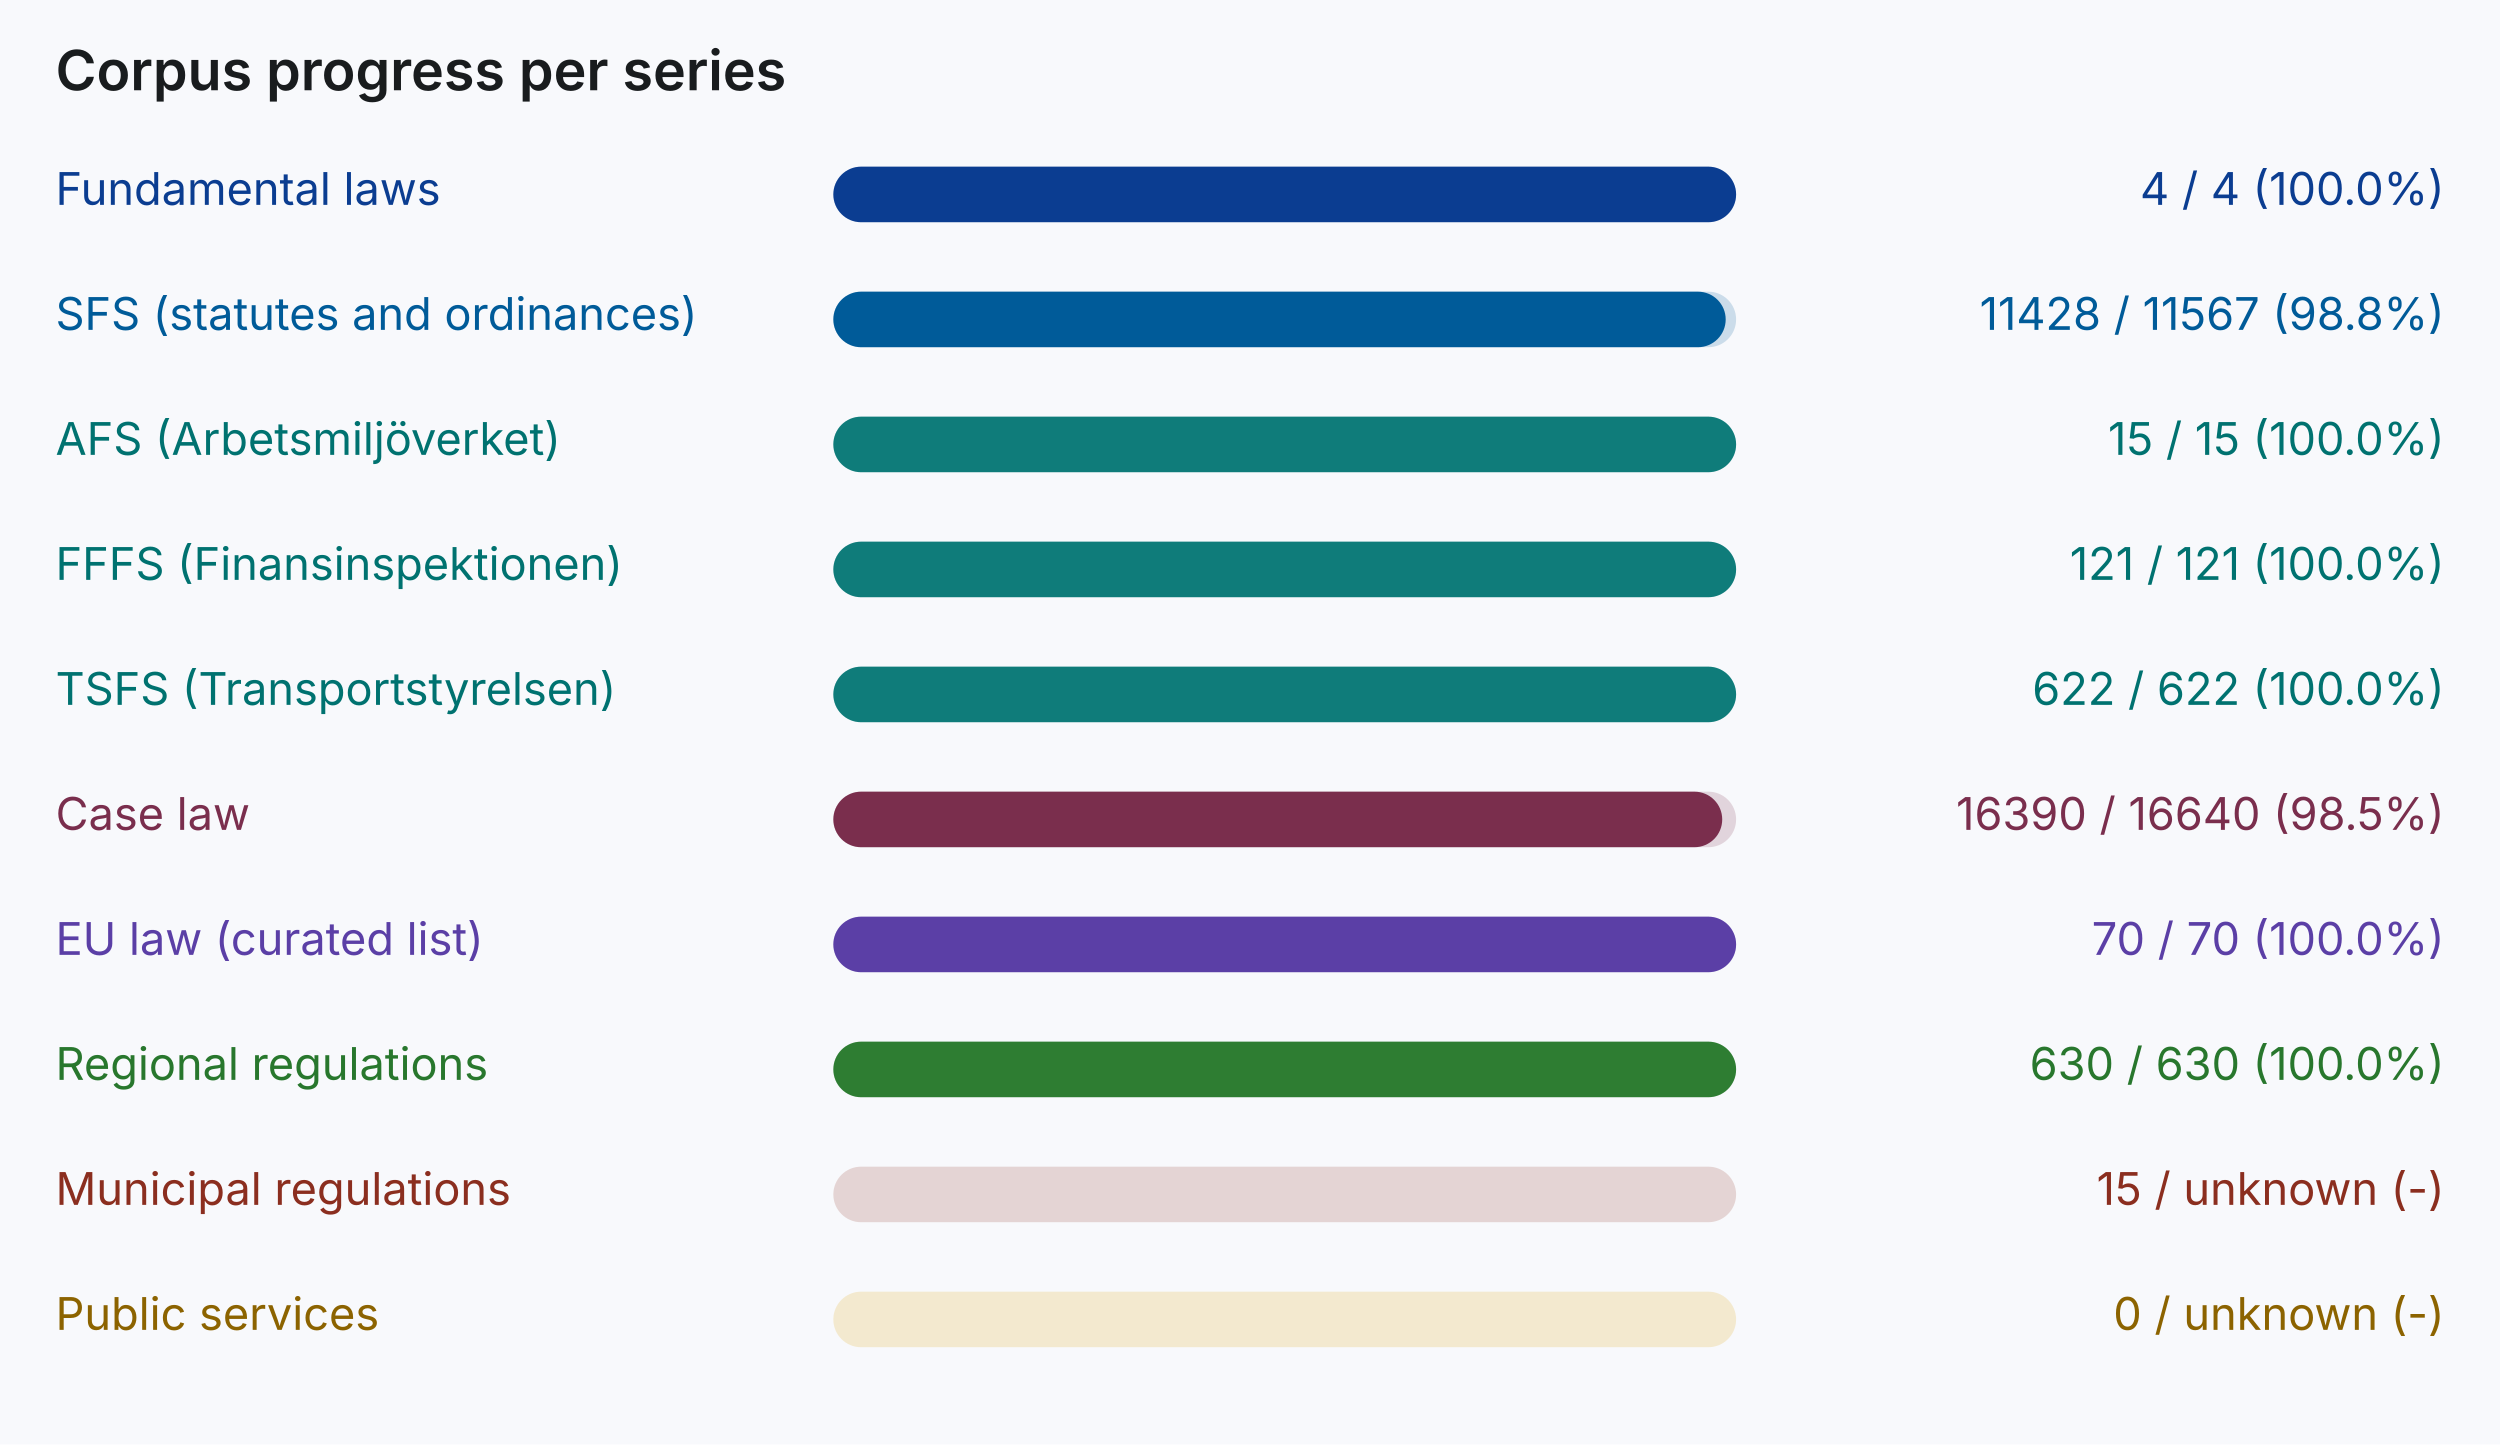
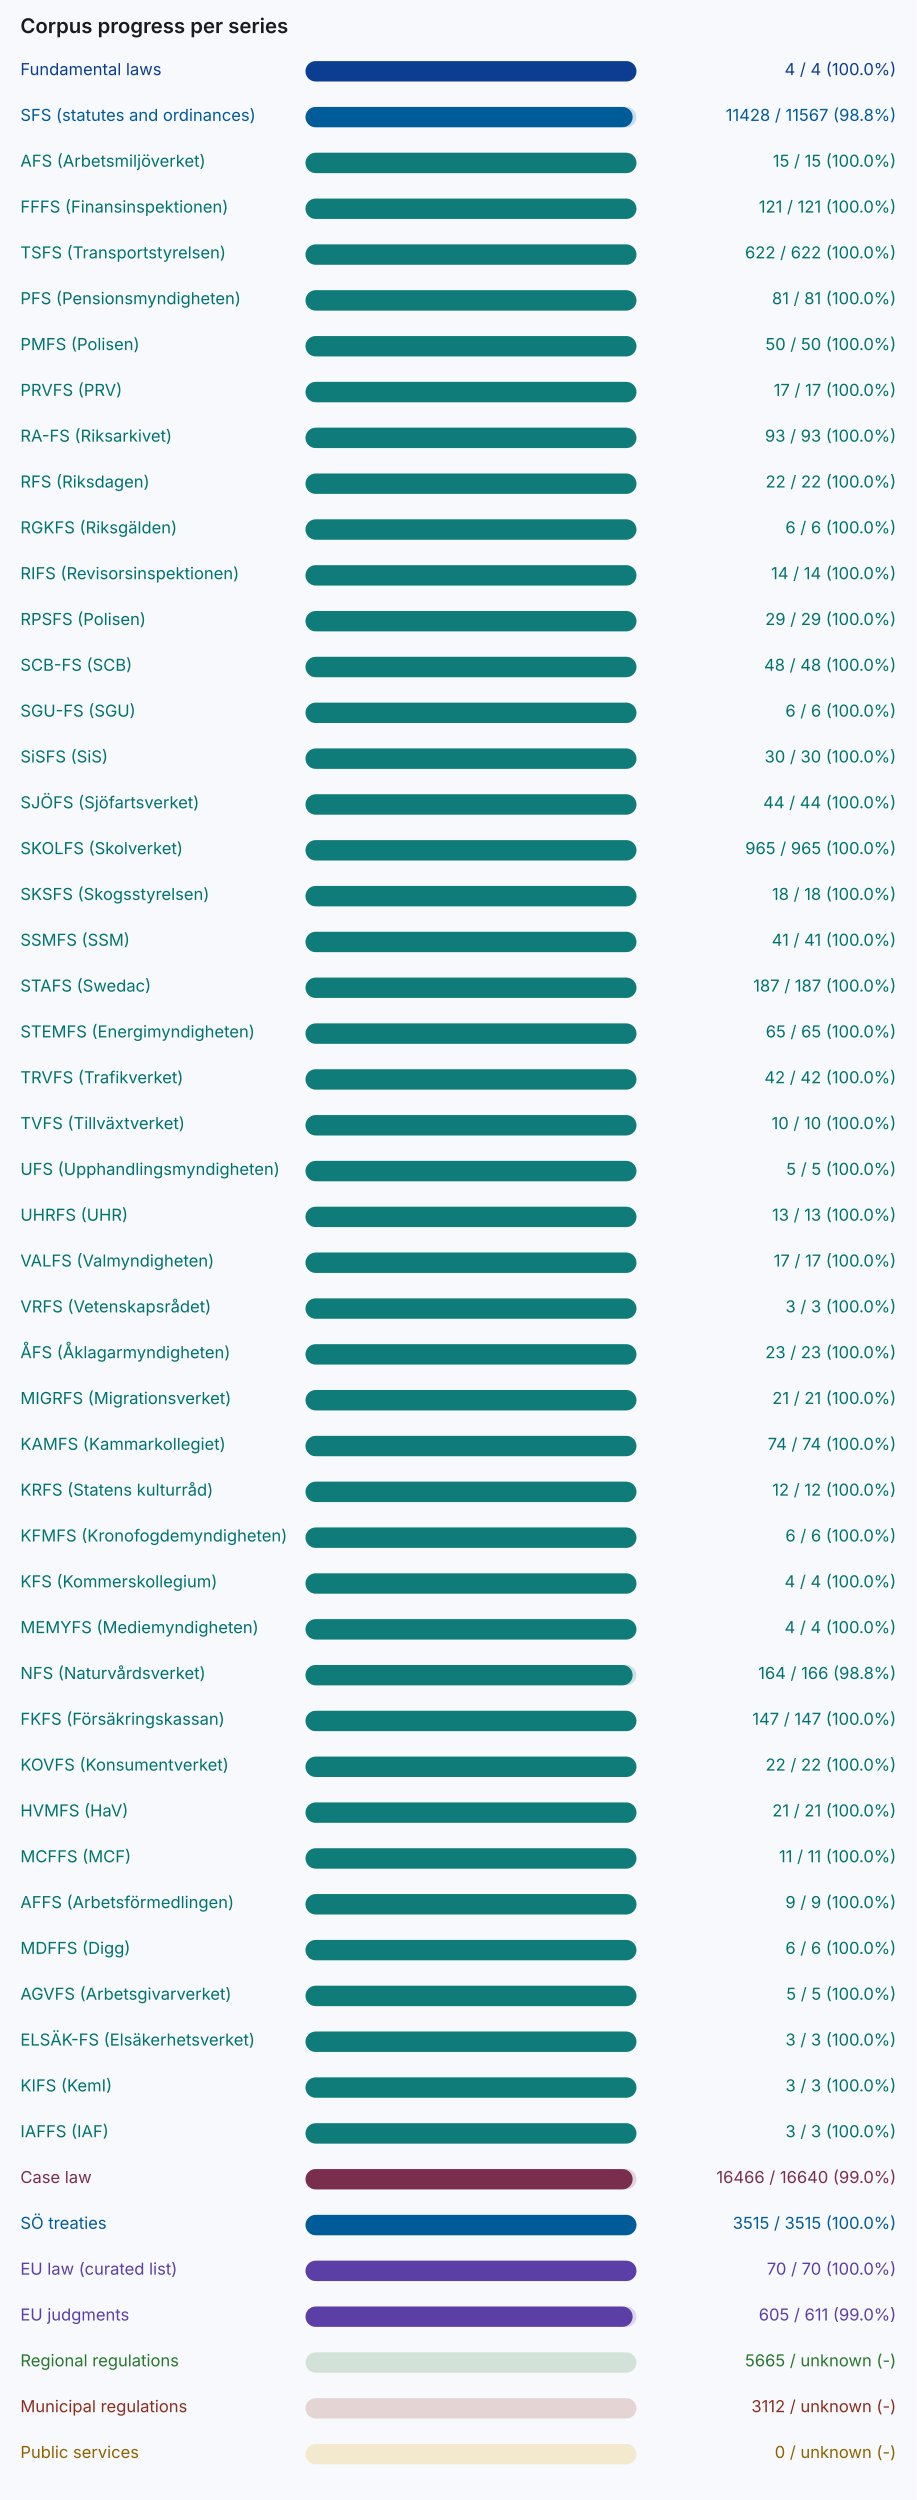
- <svg xmlns="http://www.w3.org/2000/svg" width="720" height="416" viewBox="0 0 720 416" role="img" aria-label="Corpus progress per series">
-   <rect width="720" height="416" fill="#f8f9fc" />
+ <svg xmlns="http://www.w3.org/2000/svg" width="720" height="1964" viewBox="0 0 720 1964" role="img" aria-label="Corpus progress per series">
+   <rect width="720" height="1964" fill="#f8f9fc" />
  <g font-family="Inter, system-ui, sans-serif" font-size="13">
    <text x="16" y="26" font-size="16" font-weight="600" fill="#191c1e">Corpus progress per series</text>
    <text x="16" y="59" fill="#0b3d91">Fundamental laws</text>
    <rect x="240" y="48" width="260" height="16" rx="8" fill="#0b3d91" fill-opacity="0.18" />
    <rect x="240" y="48" width="260" height="16" rx="8" fill="#0b3d91" />
    <text x="704" y="59" text-anchor="end" fill="#0b3d91">4 / 4 (100.0%)</text>
    <text x="16" y="95" fill="#005b99">SFS (statutes and ordinances)</text>
    <rect x="240" y="84" width="260" height="16" rx="8" fill="#005b99" fill-opacity="0.18" />
    <rect x="240" y="84" width="257" height="16" rx="8" fill="#005b99" />
    <text x="704" y="95" text-anchor="end" fill="#005b99">11428 / 11567 (98.8%)</text>
    <text x="16" y="131" fill="#007270">AFS (Arbetsmiljöverket)</text>
    <rect x="240" y="120" width="260" height="16" rx="8" fill="#0f7c7a" fill-opacity="0.18" />
    <rect x="240" y="120" width="260" height="16" rx="8" fill="#0f7c7a" />
    <text x="704" y="131" text-anchor="end" fill="#007270">15 / 15 (100.0%)</text>
    <text x="16" y="167" fill="#007270">FFFS (Finansinspektionen)</text>
    <rect x="240" y="156" width="260" height="16" rx="8" fill="#0f7c7a" fill-opacity="0.18" />
    <rect x="240" y="156" width="260" height="16" rx="8" fill="#0f7c7a" />
    <text x="704" y="167" text-anchor="end" fill="#007270">121 / 121 (100.0%)</text>
    <text x="16" y="203" fill="#007270">TSFS (Transportstyrelsen)</text>
    <rect x="240" y="192" width="260" height="16" rx="8" fill="#0f7c7a" fill-opacity="0.18" />
    <rect x="240" y="192" width="260" height="16" rx="8" fill="#0f7c7a" />
    <text x="704" y="203" text-anchor="end" fill="#007270">622 / 622 (100.0%)</text>
-     <text x="16" y="239" fill="#7a2e4d">Case law</text>
-     <rect x="240" y="228" width="260" height="16" rx="8" fill="#7a2e4d" fill-opacity="0.18" />
-     <rect x="240" y="228" width="256" height="16" rx="8" fill="#7a2e4d" />
-     <text x="704" y="239" text-anchor="end" fill="#7a2e4d">16390 / 16640 (98.5%)</text>
-     <text x="16" y="275" fill="#5b3fa6">EU law (curated list)</text>
-     <rect x="240" y="264" width="260" height="16" rx="8" fill="#5b3fa6" fill-opacity="0.18" />
-     <rect x="240" y="264" width="260" height="16" rx="8" fill="#5b3fa6" />
-     <text x="704" y="275" text-anchor="end" fill="#5b3fa6">70 / 70 (100.0%)</text>
-     <text x="16" y="311" fill="#28772d">Regional regulations</text>
-     <rect x="240" y="300" width="260" height="16" rx="8" fill="#2e7d32" fill-opacity="0.18" />
-     <rect x="240" y="300" width="260" height="16" rx="8" fill="#2e7d32" />
-     <text x="704" y="311" text-anchor="end" fill="#28772d">630 / 630 (100.0%)</text>
-     <text x="16" y="347" fill="#8b2e1f">Municipal regulations</text>
-     <rect x="240" y="336" width="260" height="16" rx="8" fill="#8b2e1f" fill-opacity="0.18" />
-     <text x="704" y="347" text-anchor="end" fill="#8b2e1f">15 / unknown (-)</text>
-     <text x="16" y="383" fill="#8c6300">Public services</text>
-     <rect x="240" y="372" width="260" height="16" rx="8" fill="#e0a100" fill-opacity="0.18" />
-     <text x="704" y="383" text-anchor="end" fill="#8c6300">0 / unknown (-)</text>
+     <text x="16" y="239" fill="#007270">PFS (Pensionsmyndigheten)</text>
+     <rect x="240" y="228" width="260" height="16" rx="8" fill="#0f7c7a" fill-opacity="0.18" />
+     <rect x="240" y="228" width="260" height="16" rx="8" fill="#0f7c7a" />
+     <text x="704" y="239" text-anchor="end" fill="#007270">81 / 81 (100.0%)</text>
+     <text x="16" y="275" fill="#007270">PMFS (Polisen)</text>
+     <rect x="240" y="264" width="260" height="16" rx="8" fill="#0f7c7a" fill-opacity="0.18" />
+     <rect x="240" y="264" width="260" height="16" rx="8" fill="#0f7c7a" />
+     <text x="704" y="275" text-anchor="end" fill="#007270">50 / 50 (100.0%)</text>
+     <text x="16" y="311" fill="#007270">PRVFS (PRV)</text>
+     <rect x="240" y="300" width="260" height="16" rx="8" fill="#0f7c7a" fill-opacity="0.18" />
+     <rect x="240" y="300" width="260" height="16" rx="8" fill="#0f7c7a" />
+     <text x="704" y="311" text-anchor="end" fill="#007270">17 / 17 (100.0%)</text>
+     <text x="16" y="347" fill="#007270">RA-FS (Riksarkivet)</text>
+     <rect x="240" y="336" width="260" height="16" rx="8" fill="#0f7c7a" fill-opacity="0.18" />
+     <rect x="240" y="336" width="260" height="16" rx="8" fill="#0f7c7a" />
+     <text x="704" y="347" text-anchor="end" fill="#007270">93 / 93 (100.0%)</text>
+     <text x="16" y="383" fill="#007270">RFS (Riksdagen)</text>
+     <rect x="240" y="372" width="260" height="16" rx="8" fill="#0f7c7a" fill-opacity="0.18" />
+     <rect x="240" y="372" width="260" height="16" rx="8" fill="#0f7c7a" />
+     <text x="704" y="383" text-anchor="end" fill="#007270">22 / 22 (100.0%)</text>
+     <text x="16" y="419" fill="#007270">RGKFS (Riksgälden)</text>
+     <rect x="240" y="408" width="260" height="16" rx="8" fill="#0f7c7a" fill-opacity="0.18" />
+     <rect x="240" y="408" width="260" height="16" rx="8" fill="#0f7c7a" />
+     <text x="704" y="419" text-anchor="end" fill="#007270">6 / 6 (100.0%)</text>
+     <text x="16" y="455" fill="#007270">RIFS (Revisorsinspektionen)</text>
+     <rect x="240" y="444" width="260" height="16" rx="8" fill="#0f7c7a" fill-opacity="0.18" />
+     <rect x="240" y="444" width="260" height="16" rx="8" fill="#0f7c7a" />
+     <text x="704" y="455" text-anchor="end" fill="#007270">14 / 14 (100.0%)</text>
+     <text x="16" y="491" fill="#007270">RPSFS (Polisen)</text>
+     <rect x="240" y="480" width="260" height="16" rx="8" fill="#0f7c7a" fill-opacity="0.18" />
+     <rect x="240" y="480" width="260" height="16" rx="8" fill="#0f7c7a" />
+     <text x="704" y="491" text-anchor="end" fill="#007270">29 / 29 (100.0%)</text>
+     <text x="16" y="527" fill="#007270">SCB-FS (SCB)</text>
+     <rect x="240" y="516" width="260" height="16" rx="8" fill="#0f7c7a" fill-opacity="0.18" />
+     <rect x="240" y="516" width="260" height="16" rx="8" fill="#0f7c7a" />
+     <text x="704" y="527" text-anchor="end" fill="#007270">48 / 48 (100.0%)</text>
+     <text x="16" y="563" fill="#007270">SGU-FS (SGU)</text>
+     <rect x="240" y="552" width="260" height="16" rx="8" fill="#0f7c7a" fill-opacity="0.18" />
+     <rect x="240" y="552" width="260" height="16" rx="8" fill="#0f7c7a" />
+     <text x="704" y="563" text-anchor="end" fill="#007270">6 / 6 (100.0%)</text>
+     <text x="16" y="599" fill="#007270">SiSFS (SiS)</text>
+     <rect x="240" y="588" width="260" height="16" rx="8" fill="#0f7c7a" fill-opacity="0.18" />
+     <rect x="240" y="588" width="260" height="16" rx="8" fill="#0f7c7a" />
+     <text x="704" y="599" text-anchor="end" fill="#007270">30 / 30 (100.0%)</text>
+     <text x="16" y="635" fill="#007270">SJÖFS (Sjöfartsverket)</text>
+     <rect x="240" y="624" width="260" height="16" rx="8" fill="#0f7c7a" fill-opacity="0.18" />
+     <rect x="240" y="624" width="260" height="16" rx="8" fill="#0f7c7a" />
+     <text x="704" y="635" text-anchor="end" fill="#007270">44 / 44 (100.0%)</text>
+     <text x="16" y="671" fill="#007270">SKOLFS (Skolverket)</text>
+     <rect x="240" y="660" width="260" height="16" rx="8" fill="#0f7c7a" fill-opacity="0.18" />
+     <rect x="240" y="660" width="260" height="16" rx="8" fill="#0f7c7a" />
+     <text x="704" y="671" text-anchor="end" fill="#007270">965 / 965 (100.0%)</text>
+     <text x="16" y="707" fill="#007270">SKSFS (Skogsstyrelsen)</text>
+     <rect x="240" y="696" width="260" height="16" rx="8" fill="#0f7c7a" fill-opacity="0.18" />
+     <rect x="240" y="696" width="260" height="16" rx="8" fill="#0f7c7a" />
+     <text x="704" y="707" text-anchor="end" fill="#007270">18 / 18 (100.0%)</text>
+     <text x="16" y="743" fill="#007270">SSMFS (SSM)</text>
+     <rect x="240" y="732" width="260" height="16" rx="8" fill="#0f7c7a" fill-opacity="0.18" />
+     <rect x="240" y="732" width="260" height="16" rx="8" fill="#0f7c7a" />
+     <text x="704" y="743" text-anchor="end" fill="#007270">41 / 41 (100.0%)</text>
+     <text x="16" y="779" fill="#007270">STAFS (Swedac)</text>
+     <rect x="240" y="768" width="260" height="16" rx="8" fill="#0f7c7a" fill-opacity="0.18" />
+     <rect x="240" y="768" width="260" height="16" rx="8" fill="#0f7c7a" />
+     <text x="704" y="779" text-anchor="end" fill="#007270">187 / 187 (100.0%)</text>
+     <text x="16" y="815" fill="#007270">STEMFS (Energimyndigheten)</text>
+     <rect x="240" y="804" width="260" height="16" rx="8" fill="#0f7c7a" fill-opacity="0.18" />
+     <rect x="240" y="804" width="260" height="16" rx="8" fill="#0f7c7a" />
+     <text x="704" y="815" text-anchor="end" fill="#007270">65 / 65 (100.0%)</text>
+     <text x="16" y="851" fill="#007270">TRVFS (Trafikverket)</text>
+     <rect x="240" y="840" width="260" height="16" rx="8" fill="#0f7c7a" fill-opacity="0.18" />
+     <rect x="240" y="840" width="260" height="16" rx="8" fill="#0f7c7a" />
+     <text x="704" y="851" text-anchor="end" fill="#007270">42 / 42 (100.0%)</text>
+     <text x="16" y="887" fill="#007270">TVFS (Tillväxtverket)</text>
+     <rect x="240" y="876" width="260" height="16" rx="8" fill="#0f7c7a" fill-opacity="0.18" />
+     <rect x="240" y="876" width="260" height="16" rx="8" fill="#0f7c7a" />
+     <text x="704" y="887" text-anchor="end" fill="#007270">10 / 10 (100.0%)</text>
+     <text x="16" y="923" fill="#007270">UFS (Upphandlingsmyndigheten)</text>
+     <rect x="240" y="912" width="260" height="16" rx="8" fill="#0f7c7a" fill-opacity="0.18" />
+     <rect x="240" y="912" width="260" height="16" rx="8" fill="#0f7c7a" />
+     <text x="704" y="923" text-anchor="end" fill="#007270">5 / 5 (100.0%)</text>
+     <text x="16" y="959" fill="#007270">UHRFS (UHR)</text>
+     <rect x="240" y="948" width="260" height="16" rx="8" fill="#0f7c7a" fill-opacity="0.18" />
+     <rect x="240" y="948" width="260" height="16" rx="8" fill="#0f7c7a" />
+     <text x="704" y="959" text-anchor="end" fill="#007270">13 / 13 (100.0%)</text>
+     <text x="16" y="995" fill="#007270">VALFS (Valmyndigheten)</text>
+     <rect x="240" y="984" width="260" height="16" rx="8" fill="#0f7c7a" fill-opacity="0.18" />
+     <rect x="240" y="984" width="260" height="16" rx="8" fill="#0f7c7a" />
+     <text x="704" y="995" text-anchor="end" fill="#007270">17 / 17 (100.0%)</text>
+     <text x="16" y="1031" fill="#007270">VRFS (Vetenskapsrådet)</text>
+     <rect x="240" y="1020" width="260" height="16" rx="8" fill="#0f7c7a" fill-opacity="0.18" />
+     <rect x="240" y="1020" width="260" height="16" rx="8" fill="#0f7c7a" />
+     <text x="704" y="1031" text-anchor="end" fill="#007270">3 / 3 (100.0%)</text>
+     <text x="16" y="1067" fill="#007270">ÅFS (Åklagarmyndigheten)</text>
+     <rect x="240" y="1056" width="260" height="16" rx="8" fill="#0f7c7a" fill-opacity="0.18" />
+     <rect x="240" y="1056" width="260" height="16" rx="8" fill="#0f7c7a" />
+     <text x="704" y="1067" text-anchor="end" fill="#007270">23 / 23 (100.0%)</text>
+     <text x="16" y="1103" fill="#007270">MIGRFS (Migrationsverket)</text>
+     <rect x="240" y="1092" width="260" height="16" rx="8" fill="#0f7c7a" fill-opacity="0.18" />
+     <rect x="240" y="1092" width="260" height="16" rx="8" fill="#0f7c7a" />
+     <text x="704" y="1103" text-anchor="end" fill="#007270">21 / 21 (100.0%)</text>
+     <text x="16" y="1139" fill="#007270">KAMFS (Kammarkollegiet)</text>
+     <rect x="240" y="1128" width="260" height="16" rx="8" fill="#0f7c7a" fill-opacity="0.18" />
+     <rect x="240" y="1128" width="260" height="16" rx="8" fill="#0f7c7a" />
+     <text x="704" y="1139" text-anchor="end" fill="#007270">74 / 74 (100.0%)</text>
+     <text x="16" y="1175" fill="#007270">KRFS (Statens kulturråd)</text>
+     <rect x="240" y="1164" width="260" height="16" rx="8" fill="#0f7c7a" fill-opacity="0.18" />
+     <rect x="240" y="1164" width="260" height="16" rx="8" fill="#0f7c7a" />
+     <text x="704" y="1175" text-anchor="end" fill="#007270">12 / 12 (100.0%)</text>
+     <text x="16" y="1211" fill="#007270">KFMFS (Kronofogdemyndigheten)</text>
+     <rect x="240" y="1200" width="260" height="16" rx="8" fill="#0f7c7a" fill-opacity="0.18" />
+     <rect x="240" y="1200" width="260" height="16" rx="8" fill="#0f7c7a" />
+     <text x="704" y="1211" text-anchor="end" fill="#007270">6 / 6 (100.0%)</text>
+     <text x="16" y="1247" fill="#007270">KFS (Kommerskollegium)</text>
+     <rect x="240" y="1236" width="260" height="16" rx="8" fill="#0f7c7a" fill-opacity="0.18" />
+     <rect x="240" y="1236" width="260" height="16" rx="8" fill="#0f7c7a" />
+     <text x="704" y="1247" text-anchor="end" fill="#007270">4 / 4 (100.0%)</text>
+     <text x="16" y="1283" fill="#007270">MEMYFS (Mediemyndigheten)</text>
+     <rect x="240" y="1272" width="260" height="16" rx="8" fill="#0f7c7a" fill-opacity="0.18" />
+     <rect x="240" y="1272" width="260" height="16" rx="8" fill="#0f7c7a" />
+     <text x="704" y="1283" text-anchor="end" fill="#007270">4 / 4 (100.0%)</text>
+     <text x="16" y="1319" fill="#007270">NFS (Naturvårdsverket)</text>
+     <rect x="240" y="1308" width="260" height="16" rx="8" fill="#0f7c7a" fill-opacity="0.18" />
+     <rect x="240" y="1308" width="257" height="16" rx="8" fill="#0f7c7a" />
+     <text x="704" y="1319" text-anchor="end" fill="#007270">164 / 166 (98.8%)</text>
+     <text x="16" y="1355" fill="#007270">FKFS (Försäkringskassan)</text>
+     <rect x="240" y="1344" width="260" height="16" rx="8" fill="#0f7c7a" fill-opacity="0.18" />
+     <rect x="240" y="1344" width="260" height="16" rx="8" fill="#0f7c7a" />
+     <text x="704" y="1355" text-anchor="end" fill="#007270">147 / 147 (100.0%)</text>
+     <text x="16" y="1391" fill="#007270">KOVFS (Konsumentverket)</text>
+     <rect x="240" y="1380" width="260" height="16" rx="8" fill="#0f7c7a" fill-opacity="0.18" />
+     <rect x="240" y="1380" width="260" height="16" rx="8" fill="#0f7c7a" />
+     <text x="704" y="1391" text-anchor="end" fill="#007270">22 / 22 (100.0%)</text>
+     <text x="16" y="1427" fill="#007270">HVMFS (HaV)</text>
+     <rect x="240" y="1416" width="260" height="16" rx="8" fill="#0f7c7a" fill-opacity="0.18" />
+     <rect x="240" y="1416" width="260" height="16" rx="8" fill="#0f7c7a" />
+     <text x="704" y="1427" text-anchor="end" fill="#007270">21 / 21 (100.0%)</text>
+     <text x="16" y="1463" fill="#007270">MCFFS (MCF)</text>
+     <rect x="240" y="1452" width="260" height="16" rx="8" fill="#0f7c7a" fill-opacity="0.18" />
+     <rect x="240" y="1452" width="260" height="16" rx="8" fill="#0f7c7a" />
+     <text x="704" y="1463" text-anchor="end" fill="#007270">11 / 11 (100.0%)</text>
+     <text x="16" y="1499" fill="#007270">AFFS (Arbetsförmedlingen)</text>
+     <rect x="240" y="1488" width="260" height="16" rx="8" fill="#0f7c7a" fill-opacity="0.18" />
+     <rect x="240" y="1488" width="260" height="16" rx="8" fill="#0f7c7a" />
+     <text x="704" y="1499" text-anchor="end" fill="#007270">9 / 9 (100.0%)</text>
+     <text x="16" y="1535" fill="#007270">MDFFS (Digg)</text>
+     <rect x="240" y="1524" width="260" height="16" rx="8" fill="#0f7c7a" fill-opacity="0.18" />
+     <rect x="240" y="1524" width="260" height="16" rx="8" fill="#0f7c7a" />
+     <text x="704" y="1535" text-anchor="end" fill="#007270">6 / 6 (100.0%)</text>
+     <text x="16" y="1571" fill="#007270">AGVFS (Arbetsgivarverket)</text>
+     <rect x="240" y="1560" width="260" height="16" rx="8" fill="#0f7c7a" fill-opacity="0.18" />
+     <rect x="240" y="1560" width="260" height="16" rx="8" fill="#0f7c7a" />
+     <text x="704" y="1571" text-anchor="end" fill="#007270">5 / 5 (100.0%)</text>
+     <text x="16" y="1607" fill="#007270">ELSÄK-FS (Elsäkerhetsverket)</text>
+     <rect x="240" y="1596" width="260" height="16" rx="8" fill="#0f7c7a" fill-opacity="0.18" />
+     <rect x="240" y="1596" width="260" height="16" rx="8" fill="#0f7c7a" />
+     <text x="704" y="1607" text-anchor="end" fill="#007270">3 / 3 (100.0%)</text>
+     <text x="16" y="1643" fill="#007270">KIFS (KemI)</text>
+     <rect x="240" y="1632" width="260" height="16" rx="8" fill="#0f7c7a" fill-opacity="0.18" />
+     <rect x="240" y="1632" width="260" height="16" rx="8" fill="#0f7c7a" />
+     <text x="704" y="1643" text-anchor="end" fill="#007270">3 / 3 (100.0%)</text>
+     <text x="16" y="1679" fill="#007270">IAFFS (IAF)</text>
+     <rect x="240" y="1668" width="260" height="16" rx="8" fill="#0f7c7a" fill-opacity="0.18" />
+     <rect x="240" y="1668" width="260" height="16" rx="8" fill="#0f7c7a" />
+     <text x="704" y="1679" text-anchor="end" fill="#007270">3 / 3 (100.0%)</text>
+     <text x="16" y="1715" fill="#7a2e4d">Case law</text>
+     <rect x="240" y="1704" width="260" height="16" rx="8" fill="#7a2e4d" fill-opacity="0.18" />
+     <rect x="240" y="1704" width="257" height="16" rx="8" fill="#7a2e4d" />
+     <text x="704" y="1715" text-anchor="end" fill="#7a2e4d">16466 / 16640 (99.0%)</text>
+     <text x="16" y="1751" fill="#005b99">SÖ treaties</text>
+     <rect x="240" y="1740" width="260" height="16" rx="8" fill="#005b99" fill-opacity="0.18" />
+     <rect x="240" y="1740" width="260" height="16" rx="8" fill="#005b99" />
+     <text x="704" y="1751" text-anchor="end" fill="#005b99">3515 / 3515 (100.0%)</text>
+     <text x="16" y="1787" fill="#5b3fa6">EU law (curated list)</text>
+     <rect x="240" y="1776" width="260" height="16" rx="8" fill="#5b3fa6" fill-opacity="0.18" />
+     <rect x="240" y="1776" width="260" height="16" rx="8" fill="#5b3fa6" />
+     <text x="704" y="1787" text-anchor="end" fill="#5b3fa6">70 / 70 (100.0%)</text>
+     <text x="16" y="1823" fill="#5b3fa6">EU judgments</text>
+     <rect x="240" y="1812" width="260" height="16" rx="8" fill="#5b3fa6" fill-opacity="0.18" />
+     <rect x="240" y="1812" width="257" height="16" rx="8" fill="#5b3fa6" />
+     <text x="704" y="1823" text-anchor="end" fill="#5b3fa6">605 / 611 (99.0%)</text>
+     <text x="16" y="1859" fill="#28772d">Regional regulations</text>
+     <rect x="240" y="1848" width="260" height="16" rx="8" fill="#2e7d32" fill-opacity="0.18" />
+     <text x="704" y="1859" text-anchor="end" fill="#28772d">5665 / unknown (-)</text>
+     <text x="16" y="1895" fill="#8b2e1f">Municipal regulations</text>
+     <rect x="240" y="1884" width="260" height="16" rx="8" fill="#8b2e1f" fill-opacity="0.18" />
+     <text x="704" y="1895" text-anchor="end" fill="#8b2e1f">3112 / unknown (-)</text>
+     <text x="16" y="1931" fill="#8c6300">Public services</text>
+     <rect x="240" y="1920" width="260" height="16" rx="8" fill="#e0a100" fill-opacity="0.18" />
+     <text x="704" y="1931" text-anchor="end" fill="#8c6300">0 / unknown (-)</text>
  </g>
</svg>
